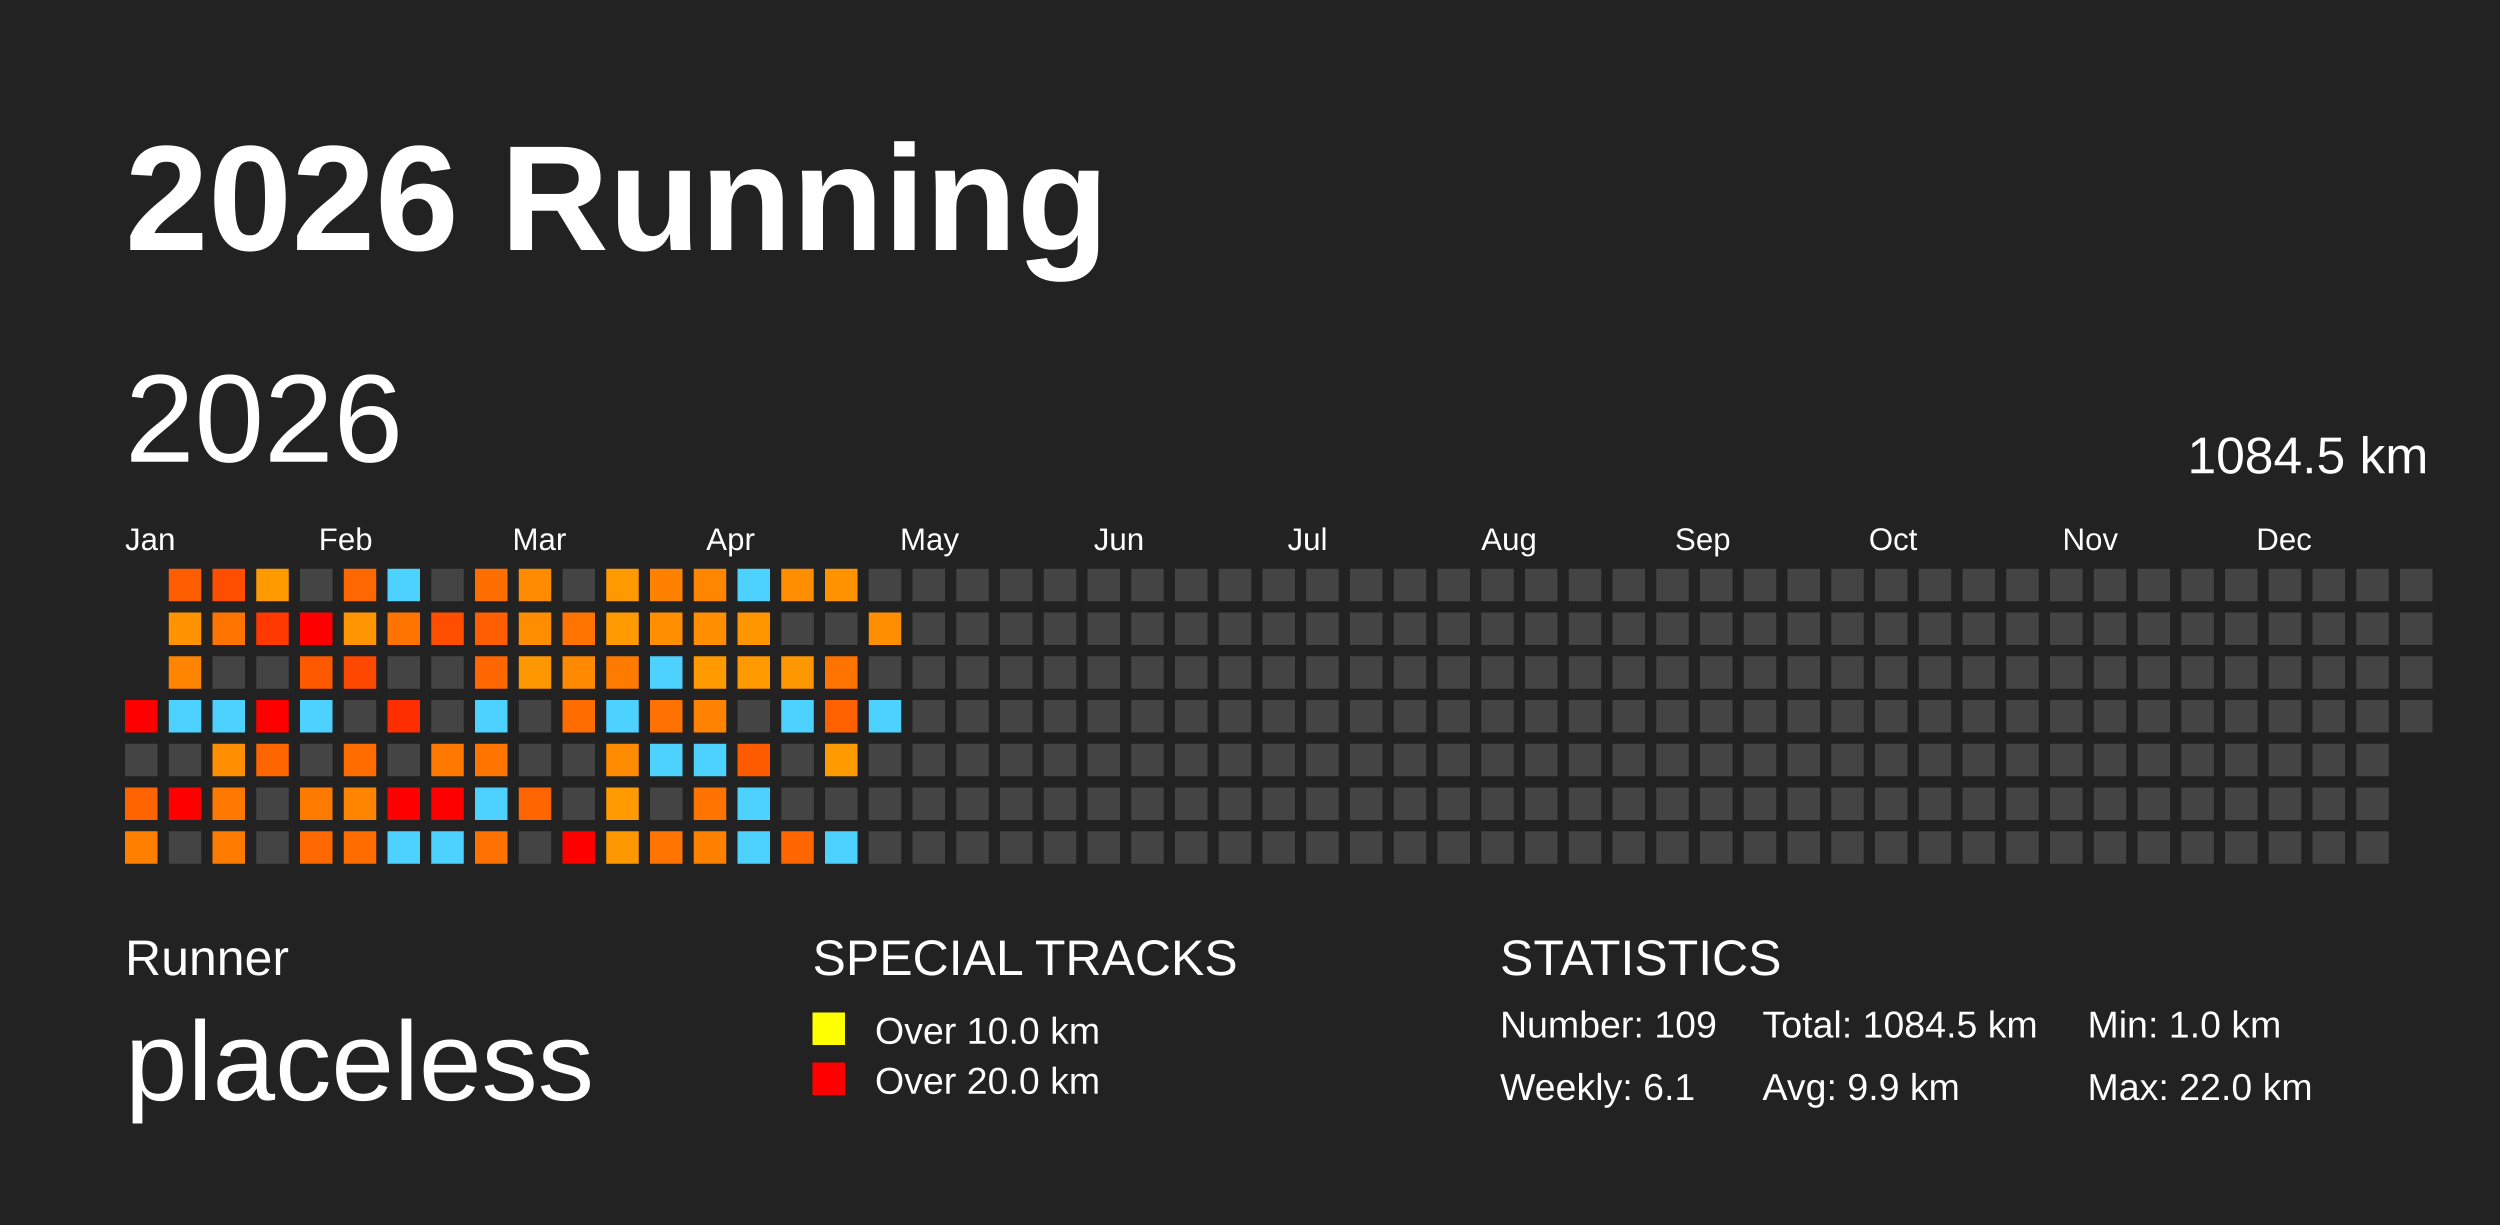
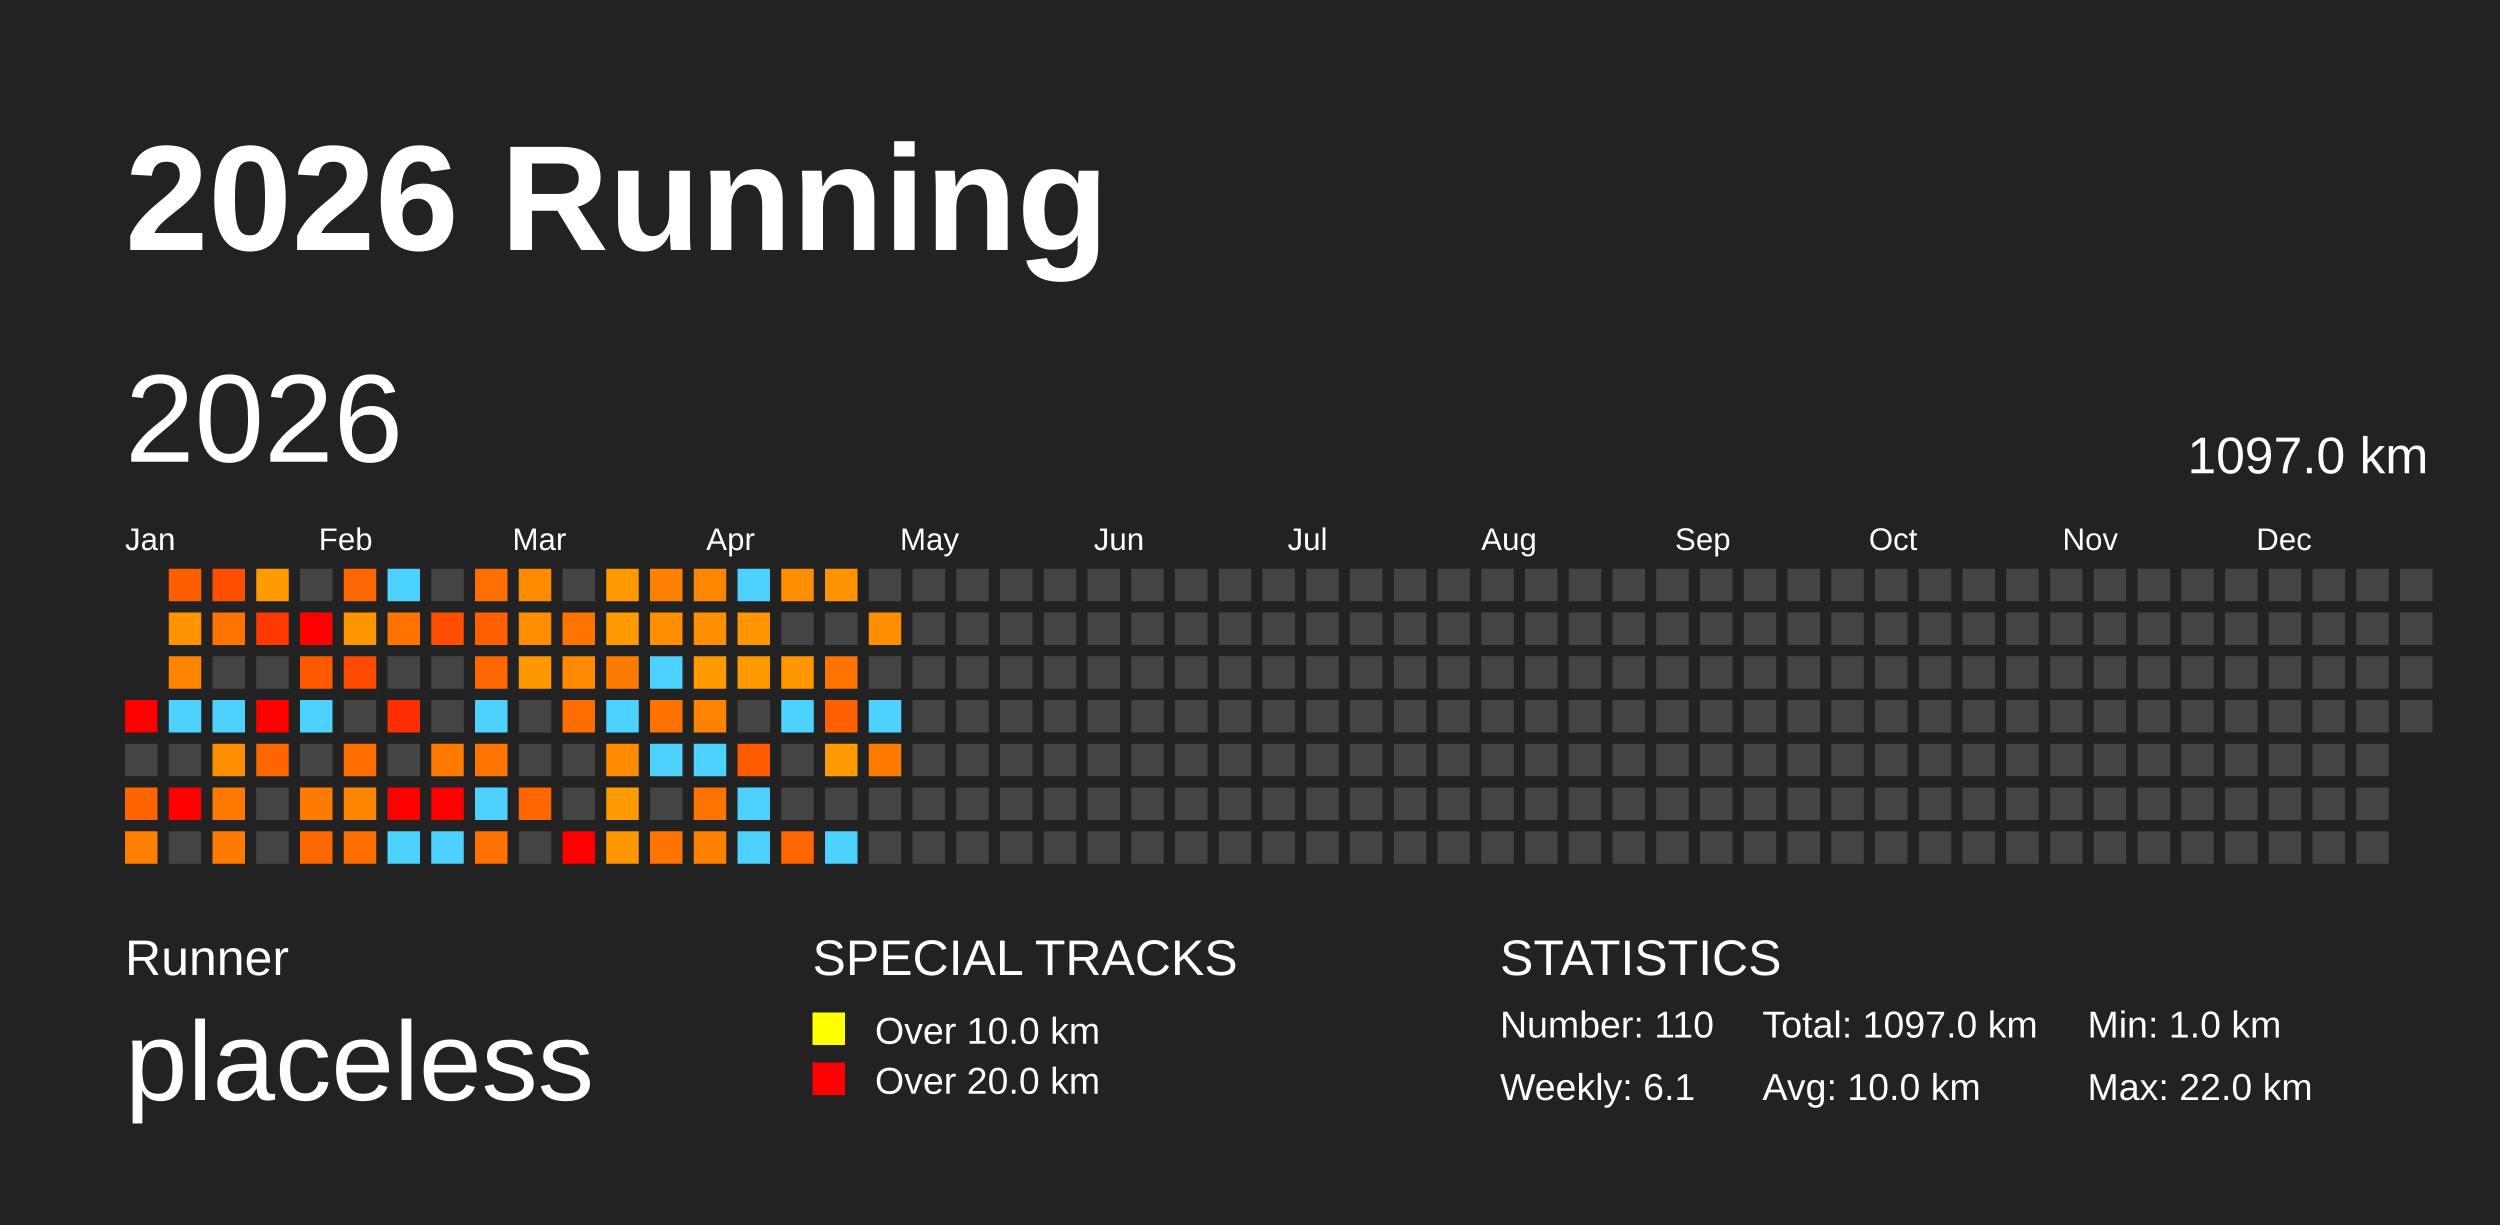
<svg xmlns="http://www.w3.org/2000/svg" baseProfile="full" height="98mm" version="1.1" viewBox="0,0,200,98" width="200mm">
  <defs />
  <rect fill="#222222" height="98" width="200" x="0" y="0" />
  <text fill="#FFFFFF" style="font-size:12px; font-family:Arial; font-weight:bold;" x="10" y="20">2026 Running</text>
  <text fill="#FFFFFF" style="font-size:4px; font-family:Arial" x="10" y="78">Runner</text>
  <text fill="#FFFFFF" style="font-size:9px; font-family:Arial" x="10" y="88">placeless</text>
  <text fill="#FFFFFF" style="font-size:4px; font-family:Arial" x="65" y="78">SPECIAL TRACKS</text>
  <rect fill="yellow" height="2.6" width="2.6" x="65" y="81" />
  <text fill="#FFFFFF" style="font-size:3px; font-family:Arial" x="70" y="83.5">Over 10.0 km</text>
  <rect fill="red" height="2.6" width="2.6" x="65" y="85" />
  <text fill="#FFFFFF" style="font-size:3px; font-family:Arial" x="70" y="87.5">Over 20.0 km</text>
  <text fill="#FFFFFF" style="font-size:4px; font-family:Arial" x="120" y="78">STATISTICS</text>
-   <text fill="#FFFFFF" style="font-size:3px; font-family:Arial" x="120" y="83">Number: 109</text>
+   <text fill="#FFFFFF" style="font-size:3px; font-family:Arial" x="120" y="83">Number: 110</text>
  <text fill="#FFFFFF" style="font-size:3px; font-family:Arial" x="120" y="88">Weekly: 6.1</text>
-   <text fill="#FFFFFF" style="font-size:3px; font-family:Arial" x="141" y="83">Total: 1084.5 km</text>
-   <text fill="#FFFFFF" style="font-size:3px; font-family:Arial" x="141" y="88">Avg: 9.9 km</text>
+   <text fill="#FFFFFF" style="font-size:3px; font-family:Arial" x="141" y="83">Total: 1097.0 km</text>
+   <text fill="#FFFFFF" style="font-size:3px; font-family:Arial" x="141" y="88">Avg: 10.0 km</text>
  <text fill="#FFFFFF" style="font-size:3px; font-family:Arial" x="167" y="83">Min: 1.0 km</text>
  <text fill="#FFFFFF" style="font-size:3px; font-family:Arial" x="167" y="88">Max: 22.0 km</text>
  <text dominant-baseline="hanging" fill="#FFFFFF" style="font-size:10.0px; font-family:Arial;" x="10" y="30">2026</text>
-   <text dominant-baseline="hanging" fill="#FFFFFF" style="font-size:4.125px; font-family:Arial;" x="175" y="35">1084.5 km</text>
+   <text dominant-baseline="hanging" fill="#FFFFFF" style="font-size:4.125px; font-family:Arial;" x="175" y="35">1097.0 km</text>
  <text fill="#FFFFFF" style="font-size:2.5px; font-family:Arial" x="10.0" y="44">Jan</text>
  <text fill="#FFFFFF" style="font-size:2.5px; font-family:Arial" x="25.5" y="44">Feb</text>
  <text fill="#FFFFFF" style="font-size:2.5px; font-family:Arial" x="41.0" y="44">Mar</text>
  <text fill="#FFFFFF" style="font-size:2.5px; font-family:Arial" x="56.5" y="44">Apr</text>
  <text fill="#FFFFFF" style="font-size:2.5px; font-family:Arial" x="72.0" y="44">May</text>
  <text fill="#FFFFFF" style="font-size:2.5px; font-family:Arial" x="87.5" y="44">Jun</text>
  <text fill="#FFFFFF" style="font-size:2.5px; font-family:Arial" x="103.0" y="44">Jul</text>
  <text fill="#FFFFFF" style="font-size:2.5px; font-family:Arial" x="118.5" y="44">Aug</text>
  <text fill="#FFFFFF" style="font-size:2.5px; font-family:Arial" x="134.0" y="44">Sep</text>
  <text fill="#FFFFFF" style="font-size:2.5px; font-family:Arial" x="149.5" y="44">Oct</text>
  <text fill="#FFFFFF" style="font-size:2.5px; font-family:Arial" x="165.0" y="44">Nov</text>
  <text fill="#FFFFFF" style="font-size:2.5px; font-family:Arial" x="180.5" y="44">Dec</text>
  <rect fill="red" height="2.6" width="2.6" x="10.0" y="56.0" />
  <rect fill="#444444" height="2.6" width="2.6" x="10.0" y="59.5" />
  <rect fill="#ff6400" height="2.6" width="2.6" x="10.0" y="63.0" />
  <rect fill="#ff7f00" height="2.6" width="2.6" x="10.0" y="66.5" />
  <rect fill="#ff5e00" height="2.6" width="2.6" x="13.5" y="45.5" />
  <rect fill="#ff9400" height="2.6" width="2.6" x="13.5" y="49.0" />
  <rect fill="#ff8500" height="2.6" width="2.6" x="13.5" y="52.5" />
  <rect fill="#4dd2ff" height="2.6" width="2.6" x="13.5" y="56.0" />
  <rect fill="#444444" height="2.6" width="2.6" x="13.5" y="59.5" />
  <rect fill="red" height="2.6" width="2.6" x="13.5" y="63.0" />
  <rect fill="#444444" height="2.6" width="2.6" x="13.5" y="66.5" />
  <rect fill="#ff4e00" height="2.6" width="2.6" x="17.0" y="45.5" />
  <rect fill="#ff7400" height="2.6" width="2.6" x="17.0" y="49.0" />
  <rect fill="#444444" height="2.6" width="2.6" x="17.0" y="52.5" />
  <rect fill="#4dd2ff" height="2.6" width="2.6" x="17.0" y="56.0" />
  <rect fill="#ff8e00" height="2.6" width="2.6" x="17.0" y="59.5" />
  <rect fill="#ff7900" height="2.6" width="2.6" x="17.0" y="63.0" />
  <rect fill="#ff7b00" height="2.6" width="2.6" x="17.0" y="66.5" />
  <rect fill="#ff9b00" height="2.6" width="2.6" x="20.5" y="45.5" />
  <rect fill="#ff3900" height="2.6" width="2.6" x="20.5" y="49.0" />
  <rect fill="#444444" height="2.6" width="2.6" x="20.5" y="52.5" />
  <rect fill="red" height="2.6" width="2.6" x="20.5" y="56.0" />
  <rect fill="#ff6600" height="2.6" width="2.6" x="20.5" y="59.5" />
  <rect fill="#444444" height="2.6" width="2.6" x="20.5" y="63.0" />
  <rect fill="#444444" height="2.6" width="2.6" x="20.5" y="66.5" />
  <rect fill="#444444" height="2.6" width="2.6" x="24.0" y="45.5" />
  <rect fill="red" height="2.6" width="2.6" x="24.0" y="49.0" />
  <rect fill="#ff5900" height="2.6" width="2.6" x="24.0" y="52.5" />
  <rect fill="#4dd2ff" height="2.6" width="2.6" x="24.0" y="56.0" />
  <rect fill="#444444" height="2.6" width="2.6" x="24.0" y="59.5" />
  <rect fill="#ff7b00" height="2.6" width="2.6" x="24.0" y="63.0" />
  <rect fill="#ff6800" height="2.6" width="2.6" x="24.0" y="66.5" />
  <rect fill="#ff6800" height="2.6" width="2.6" x="27.5" y="45.5" />
  <rect fill="#ff9500" height="2.6" width="2.6" x="27.5" y="49.0" />
  <rect fill="#ff4800" height="2.6" width="2.6" x="27.5" y="52.5" />
  <rect fill="#444444" height="2.6" width="2.6" x="27.5" y="56.0" />
  <rect fill="#ff6d00" height="2.6" width="2.6" x="27.5" y="59.5" />
  <rect fill="#ff8500" height="2.6" width="2.6" x="27.5" y="63.0" />
  <rect fill="#ff6c00" height="2.6" width="2.6" x="27.5" y="66.5" />
  <rect fill="#4dd2ff" height="2.6" width="2.6" x="31.0" y="45.5" />
  <rect fill="#ff7400" height="2.6" width="2.6" x="31.0" y="49.0" />
  <rect fill="#444444" height="2.6" width="2.6" x="31.0" y="52.5" />
  <rect fill="#ff2e00" height="2.6" width="2.6" x="31.0" y="56.0" />
  <rect fill="#444444" height="2.6" width="2.6" x="31.0" y="59.5" />
  <rect fill="red" height="2.6" width="2.6" x="31.0" y="63.0" />
  <rect fill="#4dd2ff" height="2.6" width="2.6" x="31.0" y="66.5" />
  <rect fill="#444444" height="2.6" width="2.6" x="34.5" y="45.5" />
  <rect fill="#ff4e00" height="2.6" width="2.6" x="34.5" y="49.0" />
  <rect fill="#444444" height="2.6" width="2.6" x="34.5" y="52.5" />
  <rect fill="#444444" height="2.6" width="2.6" x="34.5" y="56.0" />
  <rect fill="#ff7800" height="2.6" width="2.6" x="34.5" y="59.5" />
  <rect fill="red" height="2.6" width="2.6" x="34.5" y="63.0" />
  <rect fill="#4dd2ff" height="2.6" width="2.6" x="34.5" y="66.5" />
  <rect fill="#ff6e00" height="2.6" width="2.6" x="38.0" y="45.5" />
  <rect fill="#ff5f00" height="2.6" width="2.6" x="38.0" y="49.0" />
  <rect fill="#ff6700" height="2.6" width="2.6" x="38.0" y="52.5" />
  <rect fill="#4dd2ff" height="2.6" width="2.6" x="38.0" y="56.0" />
  <rect fill="#ff7500" height="2.6" width="2.6" x="38.0" y="59.5" />
  <rect fill="#4dd2ff" height="2.6" width="2.6" x="38.0" y="63.0" />
  <rect fill="#ff7100" height="2.6" width="2.6" x="38.0" y="66.5" />
  <rect fill="#ff8c00" height="2.6" width="2.6" x="41.5" y="45.5" />
  <rect fill="#ff8d00" height="2.6" width="2.6" x="41.5" y="49.0" />
  <rect fill="#ff9800" height="2.6" width="2.6" x="41.5" y="52.5" />
  <rect fill="#444444" height="2.6" width="2.6" x="41.5" y="56.0" />
  <rect fill="#444444" height="2.6" width="2.6" x="41.5" y="59.5" />
  <rect fill="#ff6500" height="2.6" width="2.6" x="41.5" y="63.0" />
  <rect fill="#444444" height="2.6" width="2.6" x="41.5" y="66.5" />
  <rect fill="#444444" height="2.6" width="2.6" x="45.0" y="45.5" />
  <rect fill="#ff7400" height="2.6" width="2.6" x="45.0" y="49.0" />
  <rect fill="#ff8900" height="2.6" width="2.6" x="45.0" y="52.5" />
  <rect fill="#ff6c00" height="2.6" width="2.6" x="45.0" y="56.0" />
  <rect fill="#444444" height="2.6" width="2.6" x="45.0" y="59.5" />
  <rect fill="#444444" height="2.6" width="2.6" x="45.0" y="63.0" />
  <rect fill="red" height="2.6" width="2.6" x="45.0" y="66.5" />
  <rect fill="#ff9900" height="2.6" width="2.6" x="48.5" y="45.5" />
  <rect fill="#ff9b00" height="2.6" width="2.6" x="48.5" y="49.0" />
  <rect fill="#ff7b00" height="2.6" width="2.6" x="48.5" y="52.5" />
  <rect fill="#4dd2ff" height="2.6" width="2.6" x="48.5" y="56.0" />
  <rect fill="#ff8c00" height="2.6" width="2.6" x="48.5" y="59.5" />
  <rect fill="#ff9b00" height="2.6" width="2.6" x="48.5" y="63.0" />
  <rect fill="#ff9700" height="2.6" width="2.6" x="48.5" y="66.5" />
  <rect fill="#ff8100" height="2.6" width="2.6" x="52.0" y="45.5" />
  <rect fill="#ff8e00" height="2.6" width="2.6" x="52.0" y="49.0" />
  <rect fill="#4dd2ff" height="2.6" width="2.6" x="52.0" y="52.5" />
  <rect fill="#ff7100" height="2.6" width="2.6" x="52.0" y="56.0" />
  <rect fill="#4dd2ff" height="2.6" width="2.6" x="52.0" y="59.5" />
  <rect fill="#444444" height="2.6" width="2.6" x="52.0" y="63.0" />
  <rect fill="#ff7400" height="2.6" width="2.6" x="52.0" y="66.5" />
  <rect fill="#ff8600" height="2.6" width="2.6" x="55.5" y="45.5" />
  <rect fill="#ff8e00" height="2.6" width="2.6" x="55.5" y="49.0" />
  <rect fill="#ff9b00" height="2.6" width="2.6" x="55.5" y="52.5" />
  <rect fill="#ff8200" height="2.6" width="2.6" x="55.5" y="56.0" />
  <rect fill="#4dd2ff" height="2.6" width="2.6" x="55.5" y="59.5" />
  <rect fill="#ff7300" height="2.6" width="2.6" x="55.5" y="63.0" />
  <rect fill="#ff8100" height="2.6" width="2.6" x="55.5" y="66.5" />
  <rect fill="#4dd2ff" height="2.6" width="2.6" x="59.0" y="45.5" />
  <rect fill="#ff9600" height="2.6" width="2.6" x="59.0" y="49.0" />
  <rect fill="#ff9900" height="2.6" width="2.6" x="59.0" y="52.5" />
  <rect fill="#444444" height="2.6" width="2.6" x="59.0" y="56.0" />
  <rect fill="#ff5c00" height="2.6" width="2.6" x="59.0" y="59.5" />
  <rect fill="#4dd2ff" height="2.6" width="2.6" x="59.0" y="63.0" />
  <rect fill="#4dd2ff" height="2.6" width="2.6" x="59.0" y="66.5" />
  <rect fill="#ff8e00" height="2.6" width="2.6" x="62.5" y="45.5" />
  <rect fill="#444444" height="2.6" width="2.6" x="62.5" y="49.0" />
  <rect fill="#ff9700" height="2.6" width="2.6" x="62.5" y="52.5" />
  <rect fill="#4dd2ff" height="2.6" width="2.6" x="62.5" y="56.0" />
  <rect fill="#444444" height="2.6" width="2.6" x="62.5" y="59.5" />
  <rect fill="#444444" height="2.6" width="2.6" x="62.5" y="63.0" />
  <rect fill="#ff6600" height="2.6" width="2.6" x="62.5" y="66.5" />
  <rect fill="#ff9400" height="2.6" width="2.6" x="66.0" y="45.5" />
  <rect fill="#444444" height="2.6" width="2.6" x="66.0" y="49.0" />
  <rect fill="#ff7400" height="2.6" width="2.6" x="66.0" y="52.5" />
  <rect fill="#ff6100" height="2.6" width="2.6" x="66.0" y="56.0" />
  <rect fill="#ff9a00" height="2.6" width="2.6" x="66.0" y="59.5" />
  <rect fill="#444444" height="2.6" width="2.6" x="66.0" y="63.0" />
  <rect fill="#4dd2ff" height="2.6" width="2.6" x="66.0" y="66.5" />
  <rect fill="#444444" height="2.6" width="2.6" x="69.5" y="45.5" />
  <rect fill="#ff8f00" height="2.6" width="2.6" x="69.5" y="49.0" />
  <rect fill="#444444" height="2.6" width="2.6" x="69.5" y="52.5" />
  <rect fill="#4dd2ff" height="2.6" width="2.6" x="69.5" y="56.0" />
-   <rect fill="#444444" height="2.6" width="2.6" x="69.5" y="59.5" />
+   <rect fill="#ff7c00" height="2.6" width="2.6" x="69.5" y="59.5" />
  <rect fill="#444444" height="2.6" width="2.6" x="69.5" y="63.0" />
  <rect fill="#444444" height="2.6" width="2.6" x="69.5" y="66.5" />
  <rect fill="#444444" height="2.6" width="2.6" x="73.0" y="45.5" />
  <rect fill="#444444" height="2.6" width="2.6" x="73.0" y="49.0" />
  <rect fill="#444444" height="2.6" width="2.6" x="73.0" y="52.5" />
  <rect fill="#444444" height="2.6" width="2.6" x="73.0" y="56.0" />
  <rect fill="#444444" height="2.6" width="2.6" x="73.0" y="59.5" />
  <rect fill="#444444" height="2.6" width="2.6" x="73.0" y="63.0" />
  <rect fill="#444444" height="2.6" width="2.6" x="73.0" y="66.5" />
  <rect fill="#444444" height="2.6" width="2.6" x="76.5" y="45.5" />
  <rect fill="#444444" height="2.6" width="2.6" x="76.5" y="49.0" />
  <rect fill="#444444" height="2.6" width="2.6" x="76.5" y="52.5" />
  <rect fill="#444444" height="2.6" width="2.6" x="76.5" y="56.0" />
  <rect fill="#444444" height="2.6" width="2.6" x="76.5" y="59.5" />
  <rect fill="#444444" height="2.6" width="2.6" x="76.5" y="63.0" />
  <rect fill="#444444" height="2.6" width="2.6" x="76.5" y="66.5" />
  <rect fill="#444444" height="2.6" width="2.6" x="80.0" y="45.5" />
  <rect fill="#444444" height="2.6" width="2.6" x="80.0" y="49.0" />
  <rect fill="#444444" height="2.6" width="2.6" x="80.0" y="52.5" />
  <rect fill="#444444" height="2.6" width="2.6" x="80.0" y="56.0" />
  <rect fill="#444444" height="2.6" width="2.6" x="80.0" y="59.5" />
  <rect fill="#444444" height="2.6" width="2.6" x="80.0" y="63.0" />
  <rect fill="#444444" height="2.6" width="2.6" x="80.0" y="66.5" />
  <rect fill="#444444" height="2.6" width="2.6" x="83.5" y="45.5" />
  <rect fill="#444444" height="2.6" width="2.6" x="83.5" y="49.0" />
  <rect fill="#444444" height="2.6" width="2.6" x="83.5" y="52.5" />
  <rect fill="#444444" height="2.6" width="2.6" x="83.5" y="56.0" />
  <rect fill="#444444" height="2.6" width="2.6" x="83.5" y="59.5" />
  <rect fill="#444444" height="2.6" width="2.6" x="83.5" y="63.0" />
  <rect fill="#444444" height="2.6" width="2.6" x="83.5" y="66.5" />
  <rect fill="#444444" height="2.6" width="2.6" x="87.0" y="45.5" />
  <rect fill="#444444" height="2.6" width="2.6" x="87.0" y="49.0" />
  <rect fill="#444444" height="2.6" width="2.6" x="87.0" y="52.5" />
  <rect fill="#444444" height="2.6" width="2.6" x="87.0" y="56.0" />
  <rect fill="#444444" height="2.6" width="2.6" x="87.0" y="59.5" />
  <rect fill="#444444" height="2.6" width="2.6" x="87.0" y="63.0" />
  <rect fill="#444444" height="2.6" width="2.6" x="87.0" y="66.5" />
  <rect fill="#444444" height="2.6" width="2.6" x="90.5" y="45.5" />
  <rect fill="#444444" height="2.6" width="2.6" x="90.5" y="49.0" />
  <rect fill="#444444" height="2.6" width="2.6" x="90.5" y="52.5" />
  <rect fill="#444444" height="2.6" width="2.6" x="90.5" y="56.0" />
  <rect fill="#444444" height="2.6" width="2.6" x="90.5" y="59.5" />
  <rect fill="#444444" height="2.6" width="2.6" x="90.5" y="63.0" />
  <rect fill="#444444" height="2.6" width="2.6" x="90.5" y="66.5" />
  <rect fill="#444444" height="2.6" width="2.6" x="94.0" y="45.5" />
  <rect fill="#444444" height="2.6" width="2.6" x="94.0" y="49.0" />
  <rect fill="#444444" height="2.6" width="2.6" x="94.0" y="52.5" />
  <rect fill="#444444" height="2.6" width="2.6" x="94.0" y="56.0" />
  <rect fill="#444444" height="2.6" width="2.6" x="94.0" y="59.5" />
  <rect fill="#444444" height="2.6" width="2.6" x="94.0" y="63.0" />
  <rect fill="#444444" height="2.6" width="2.6" x="94.0" y="66.5" />
  <rect fill="#444444" height="2.6" width="2.6" x="97.5" y="45.5" />
  <rect fill="#444444" height="2.6" width="2.6" x="97.5" y="49.0" />
  <rect fill="#444444" height="2.6" width="2.6" x="97.5" y="52.5" />
  <rect fill="#444444" height="2.6" width="2.6" x="97.5" y="56.0" />
  <rect fill="#444444" height="2.6" width="2.6" x="97.5" y="59.5" />
  <rect fill="#444444" height="2.6" width="2.6" x="97.5" y="63.0" />
  <rect fill="#444444" height="2.6" width="2.6" x="97.5" y="66.5" />
  <rect fill="#444444" height="2.6" width="2.6" x="101.0" y="45.5" />
  <rect fill="#444444" height="2.6" width="2.6" x="101.0" y="49.0" />
  <rect fill="#444444" height="2.6" width="2.6" x="101.0" y="52.5" />
  <rect fill="#444444" height="2.6" width="2.6" x="101.0" y="56.0" />
  <rect fill="#444444" height="2.6" width="2.6" x="101.0" y="59.5" />
  <rect fill="#444444" height="2.6" width="2.6" x="101.0" y="63.0" />
  <rect fill="#444444" height="2.6" width="2.6" x="101.0" y="66.5" />
  <rect fill="#444444" height="2.6" width="2.6" x="104.5" y="45.5" />
  <rect fill="#444444" height="2.6" width="2.6" x="104.5" y="49.0" />
  <rect fill="#444444" height="2.6" width="2.6" x="104.5" y="52.5" />
  <rect fill="#444444" height="2.6" width="2.6" x="104.5" y="56.0" />
  <rect fill="#444444" height="2.6" width="2.6" x="104.5" y="59.5" />
  <rect fill="#444444" height="2.6" width="2.6" x="104.5" y="63.0" />
  <rect fill="#444444" height="2.6" width="2.6" x="104.5" y="66.5" />
  <rect fill="#444444" height="2.6" width="2.6" x="108.0" y="45.5" />
  <rect fill="#444444" height="2.6" width="2.6" x="108.0" y="49.0" />
  <rect fill="#444444" height="2.6" width="2.6" x="108.0" y="52.5" />
  <rect fill="#444444" height="2.6" width="2.6" x="108.0" y="56.0" />
  <rect fill="#444444" height="2.6" width="2.6" x="108.0" y="59.5" />
  <rect fill="#444444" height="2.6" width="2.6" x="108.0" y="63.0" />
  <rect fill="#444444" height="2.6" width="2.6" x="108.0" y="66.5" />
  <rect fill="#444444" height="2.6" width="2.6" x="111.5" y="45.5" />
  <rect fill="#444444" height="2.6" width="2.6" x="111.5" y="49.0" />
  <rect fill="#444444" height="2.6" width="2.6" x="111.5" y="52.5" />
  <rect fill="#444444" height="2.6" width="2.6" x="111.5" y="56.0" />
  <rect fill="#444444" height="2.6" width="2.6" x="111.5" y="59.5" />
  <rect fill="#444444" height="2.6" width="2.6" x="111.5" y="63.0" />
  <rect fill="#444444" height="2.6" width="2.6" x="111.5" y="66.5" />
  <rect fill="#444444" height="2.6" width="2.6" x="115.0" y="45.5" />
  <rect fill="#444444" height="2.6" width="2.6" x="115.0" y="49.0" />
  <rect fill="#444444" height="2.6" width="2.6" x="115.0" y="52.5" />
  <rect fill="#444444" height="2.6" width="2.6" x="115.0" y="56.0" />
  <rect fill="#444444" height="2.6" width="2.6" x="115.0" y="59.5" />
  <rect fill="#444444" height="2.6" width="2.6" x="115.0" y="63.0" />
  <rect fill="#444444" height="2.6" width="2.6" x="115.0" y="66.5" />
  <rect fill="#444444" height="2.6" width="2.6" x="118.5" y="45.5" />
  <rect fill="#444444" height="2.6" width="2.6" x="118.5" y="49.0" />
  <rect fill="#444444" height="2.6" width="2.6" x="118.5" y="52.5" />
  <rect fill="#444444" height="2.6" width="2.6" x="118.5" y="56.0" />
  <rect fill="#444444" height="2.6" width="2.6" x="118.5" y="59.5" />
  <rect fill="#444444" height="2.6" width="2.6" x="118.5" y="63.0" />
  <rect fill="#444444" height="2.6" width="2.6" x="118.5" y="66.5" />
  <rect fill="#444444" height="2.6" width="2.6" x="122.0" y="45.5" />
  <rect fill="#444444" height="2.6" width="2.6" x="122.0" y="49.0" />
  <rect fill="#444444" height="2.6" width="2.6" x="122.0" y="52.5" />
  <rect fill="#444444" height="2.6" width="2.6" x="122.0" y="56.0" />
  <rect fill="#444444" height="2.6" width="2.6" x="122.0" y="59.5" />
  <rect fill="#444444" height="2.6" width="2.6" x="122.0" y="63.0" />
  <rect fill="#444444" height="2.6" width="2.6" x="122.0" y="66.5" />
  <rect fill="#444444" height="2.6" width="2.6" x="125.5" y="45.5" />
  <rect fill="#444444" height="2.6" width="2.6" x="125.5" y="49.0" />
  <rect fill="#444444" height="2.6" width="2.6" x="125.5" y="52.5" />
  <rect fill="#444444" height="2.6" width="2.6" x="125.5" y="56.0" />
  <rect fill="#444444" height="2.6" width="2.6" x="125.5" y="59.5" />
  <rect fill="#444444" height="2.6" width="2.6" x="125.5" y="63.0" />
  <rect fill="#444444" height="2.6" width="2.6" x="125.5" y="66.5" />
  <rect fill="#444444" height="2.6" width="2.6" x="129.0" y="45.5" />
  <rect fill="#444444" height="2.6" width="2.6" x="129.0" y="49.0" />
  <rect fill="#444444" height="2.6" width="2.6" x="129.0" y="52.5" />
  <rect fill="#444444" height="2.6" width="2.6" x="129.0" y="56.0" />
  <rect fill="#444444" height="2.6" width="2.6" x="129.0" y="59.5" />
  <rect fill="#444444" height="2.6" width="2.6" x="129.0" y="63.0" />
  <rect fill="#444444" height="2.6" width="2.6" x="129.0" y="66.5" />
  <rect fill="#444444" height="2.6" width="2.6" x="132.5" y="45.5" />
  <rect fill="#444444" height="2.6" width="2.6" x="132.5" y="49.0" />
  <rect fill="#444444" height="2.6" width="2.6" x="132.5" y="52.5" />
  <rect fill="#444444" height="2.6" width="2.6" x="132.5" y="56.0" />
  <rect fill="#444444" height="2.6" width="2.6" x="132.5" y="59.5" />
  <rect fill="#444444" height="2.6" width="2.6" x="132.5" y="63.0" />
  <rect fill="#444444" height="2.6" width="2.6" x="132.5" y="66.5" />
  <rect fill="#444444" height="2.6" width="2.6" x="136.0" y="45.5" />
  <rect fill="#444444" height="2.6" width="2.6" x="136.0" y="49.0" />
  <rect fill="#444444" height="2.6" width="2.6" x="136.0" y="52.5" />
  <rect fill="#444444" height="2.6" width="2.6" x="136.0" y="56.0" />
  <rect fill="#444444" height="2.6" width="2.6" x="136.0" y="59.5" />
  <rect fill="#444444" height="2.6" width="2.6" x="136.0" y="63.0" />
  <rect fill="#444444" height="2.6" width="2.6" x="136.0" y="66.5" />
  <rect fill="#444444" height="2.6" width="2.6" x="139.5" y="45.5" />
  <rect fill="#444444" height="2.6" width="2.6" x="139.5" y="49.0" />
  <rect fill="#444444" height="2.6" width="2.6" x="139.5" y="52.5" />
  <rect fill="#444444" height="2.6" width="2.6" x="139.5" y="56.0" />
  <rect fill="#444444" height="2.6" width="2.6" x="139.5" y="59.5" />
  <rect fill="#444444" height="2.6" width="2.6" x="139.5" y="63.0" />
  <rect fill="#444444" height="2.6" width="2.6" x="139.5" y="66.5" />
  <rect fill="#444444" height="2.6" width="2.6" x="143.0" y="45.5" />
  <rect fill="#444444" height="2.6" width="2.6" x="143.0" y="49.0" />
  <rect fill="#444444" height="2.6" width="2.6" x="143.0" y="52.5" />
  <rect fill="#444444" height="2.6" width="2.6" x="143.0" y="56.0" />
  <rect fill="#444444" height="2.6" width="2.6" x="143.0" y="59.5" />
  <rect fill="#444444" height="2.6" width="2.6" x="143.0" y="63.0" />
  <rect fill="#444444" height="2.6" width="2.6" x="143.0" y="66.5" />
  <rect fill="#444444" height="2.6" width="2.6" x="146.5" y="45.5" />
  <rect fill="#444444" height="2.6" width="2.6" x="146.5" y="49.0" />
  <rect fill="#444444" height="2.6" width="2.6" x="146.5" y="52.5" />
  <rect fill="#444444" height="2.6" width="2.6" x="146.5" y="56.0" />
  <rect fill="#444444" height="2.6" width="2.6" x="146.5" y="59.5" />
  <rect fill="#444444" height="2.6" width="2.6" x="146.5" y="63.0" />
  <rect fill="#444444" height="2.6" width="2.6" x="146.5" y="66.5" />
  <rect fill="#444444" height="2.6" width="2.6" x="150.0" y="45.5" />
  <rect fill="#444444" height="2.6" width="2.6" x="150.0" y="49.0" />
  <rect fill="#444444" height="2.6" width="2.6" x="150.0" y="52.5" />
  <rect fill="#444444" height="2.6" width="2.6" x="150.0" y="56.0" />
  <rect fill="#444444" height="2.6" width="2.6" x="150.0" y="59.5" />
  <rect fill="#444444" height="2.6" width="2.6" x="150.0" y="63.0" />
  <rect fill="#444444" height="2.6" width="2.6" x="150.0" y="66.5" />
  <rect fill="#444444" height="2.6" width="2.6" x="153.5" y="45.5" />
  <rect fill="#444444" height="2.6" width="2.6" x="153.5" y="49.0" />
  <rect fill="#444444" height="2.6" width="2.6" x="153.5" y="52.5" />
  <rect fill="#444444" height="2.6" width="2.6" x="153.5" y="56.0" />
  <rect fill="#444444" height="2.6" width="2.6" x="153.5" y="59.5" />
  <rect fill="#444444" height="2.6" width="2.6" x="153.5" y="63.0" />
  <rect fill="#444444" height="2.6" width="2.6" x="153.5" y="66.5" />
  <rect fill="#444444" height="2.6" width="2.6" x="157.0" y="45.5" />
  <rect fill="#444444" height="2.6" width="2.6" x="157.0" y="49.0" />
  <rect fill="#444444" height="2.6" width="2.6" x="157.0" y="52.5" />
  <rect fill="#444444" height="2.6" width="2.6" x="157.0" y="56.0" />
  <rect fill="#444444" height="2.6" width="2.6" x="157.0" y="59.5" />
  <rect fill="#444444" height="2.6" width="2.6" x="157.0" y="63.0" />
  <rect fill="#444444" height="2.6" width="2.6" x="157.0" y="66.5" />
  <rect fill="#444444" height="2.6" width="2.6" x="160.5" y="45.5" />
  <rect fill="#444444" height="2.6" width="2.6" x="160.5" y="49.0" />
  <rect fill="#444444" height="2.6" width="2.6" x="160.5" y="52.5" />
  <rect fill="#444444" height="2.6" width="2.6" x="160.5" y="56.0" />
  <rect fill="#444444" height="2.6" width="2.6" x="160.5" y="59.5" />
  <rect fill="#444444" height="2.6" width="2.6" x="160.5" y="63.0" />
  <rect fill="#444444" height="2.6" width="2.6" x="160.5" y="66.5" />
  <rect fill="#444444" height="2.6" width="2.6" x="164.0" y="45.5" />
  <rect fill="#444444" height="2.6" width="2.6" x="164.0" y="49.0" />
  <rect fill="#444444" height="2.6" width="2.6" x="164.0" y="52.5" />
  <rect fill="#444444" height="2.6" width="2.6" x="164.0" y="56.0" />
  <rect fill="#444444" height="2.6" width="2.6" x="164.0" y="59.5" />
  <rect fill="#444444" height="2.6" width="2.6" x="164.0" y="63.0" />
  <rect fill="#444444" height="2.6" width="2.6" x="164.0" y="66.5" />
  <rect fill="#444444" height="2.6" width="2.6" x="167.5" y="45.5" />
  <rect fill="#444444" height="2.6" width="2.6" x="167.5" y="49.0" />
  <rect fill="#444444" height="2.6" width="2.6" x="167.5" y="52.5" />
  <rect fill="#444444" height="2.6" width="2.6" x="167.5" y="56.0" />
  <rect fill="#444444" height="2.6" width="2.6" x="167.5" y="59.5" />
  <rect fill="#444444" height="2.6" width="2.6" x="167.5" y="63.0" />
  <rect fill="#444444" height="2.6" width="2.6" x="167.5" y="66.5" />
  <rect fill="#444444" height="2.6" width="2.6" x="171.0" y="45.5" />
  <rect fill="#444444" height="2.6" width="2.6" x="171.0" y="49.0" />
  <rect fill="#444444" height="2.6" width="2.6" x="171.0" y="52.5" />
  <rect fill="#444444" height="2.6" width="2.6" x="171.0" y="56.0" />
  <rect fill="#444444" height="2.6" width="2.6" x="171.0" y="59.5" />
  <rect fill="#444444" height="2.6" width="2.6" x="171.0" y="63.0" />
  <rect fill="#444444" height="2.6" width="2.6" x="171.0" y="66.5" />
  <rect fill="#444444" height="2.6" width="2.6" x="174.5" y="45.5" />
  <rect fill="#444444" height="2.6" width="2.6" x="174.5" y="49.0" />
  <rect fill="#444444" height="2.6" width="2.6" x="174.5" y="52.5" />
  <rect fill="#444444" height="2.6" width="2.6" x="174.5" y="56.0" />
  <rect fill="#444444" height="2.6" width="2.6" x="174.5" y="59.5" />
  <rect fill="#444444" height="2.6" width="2.6" x="174.5" y="63.0" />
  <rect fill="#444444" height="2.6" width="2.6" x="174.5" y="66.5" />
  <rect fill="#444444" height="2.6" width="2.6" x="178.0" y="45.5" />
  <rect fill="#444444" height="2.6" width="2.6" x="178.0" y="49.0" />
  <rect fill="#444444" height="2.6" width="2.6" x="178.0" y="52.5" />
  <rect fill="#444444" height="2.6" width="2.6" x="178.0" y="56.0" />
  <rect fill="#444444" height="2.6" width="2.6" x="178.0" y="59.5" />
  <rect fill="#444444" height="2.6" width="2.6" x="178.0" y="63.0" />
  <rect fill="#444444" height="2.6" width="2.6" x="178.0" y="66.5" />
  <rect fill="#444444" height="2.6" width="2.6" x="181.5" y="45.5" />
  <rect fill="#444444" height="2.6" width="2.6" x="181.5" y="49.0" />
  <rect fill="#444444" height="2.6" width="2.6" x="181.5" y="52.5" />
  <rect fill="#444444" height="2.6" width="2.6" x="181.5" y="56.0" />
  <rect fill="#444444" height="2.6" width="2.6" x="181.5" y="59.5" />
  <rect fill="#444444" height="2.6" width="2.6" x="181.5" y="63.0" />
  <rect fill="#444444" height="2.6" width="2.6" x="181.5" y="66.5" />
  <rect fill="#444444" height="2.6" width="2.6" x="185.0" y="45.5" />
  <rect fill="#444444" height="2.6" width="2.6" x="185.0" y="49.0" />
  <rect fill="#444444" height="2.6" width="2.6" x="185.0" y="52.5" />
  <rect fill="#444444" height="2.6" width="2.6" x="185.0" y="56.0" />
  <rect fill="#444444" height="2.6" width="2.6" x="185.0" y="59.5" />
  <rect fill="#444444" height="2.6" width="2.6" x="185.0" y="63.0" />
  <rect fill="#444444" height="2.6" width="2.6" x="185.0" y="66.5" />
  <rect fill="#444444" height="2.6" width="2.6" x="188.5" y="45.5" />
  <rect fill="#444444" height="2.6" width="2.6" x="188.5" y="49.0" />
  <rect fill="#444444" height="2.6" width="2.6" x="188.5" y="52.5" />
  <rect fill="#444444" height="2.6" width="2.6" x="188.5" y="56.0" />
  <rect fill="#444444" height="2.6" width="2.6" x="188.5" y="59.5" />
  <rect fill="#444444" height="2.6" width="2.6" x="188.5" y="63.0" />
  <rect fill="#444444" height="2.6" width="2.6" x="188.5" y="66.5" />
  <rect fill="#444444" height="2.6" width="2.6" x="192.0" y="45.5" />
  <rect fill="#444444" height="2.6" width="2.6" x="192.0" y="49.0" />
  <rect fill="#444444" height="2.6" width="2.6" x="192.0" y="52.5" />
  <rect fill="#444444" height="2.6" width="2.6" x="192.0" y="56.0" />
</svg>
